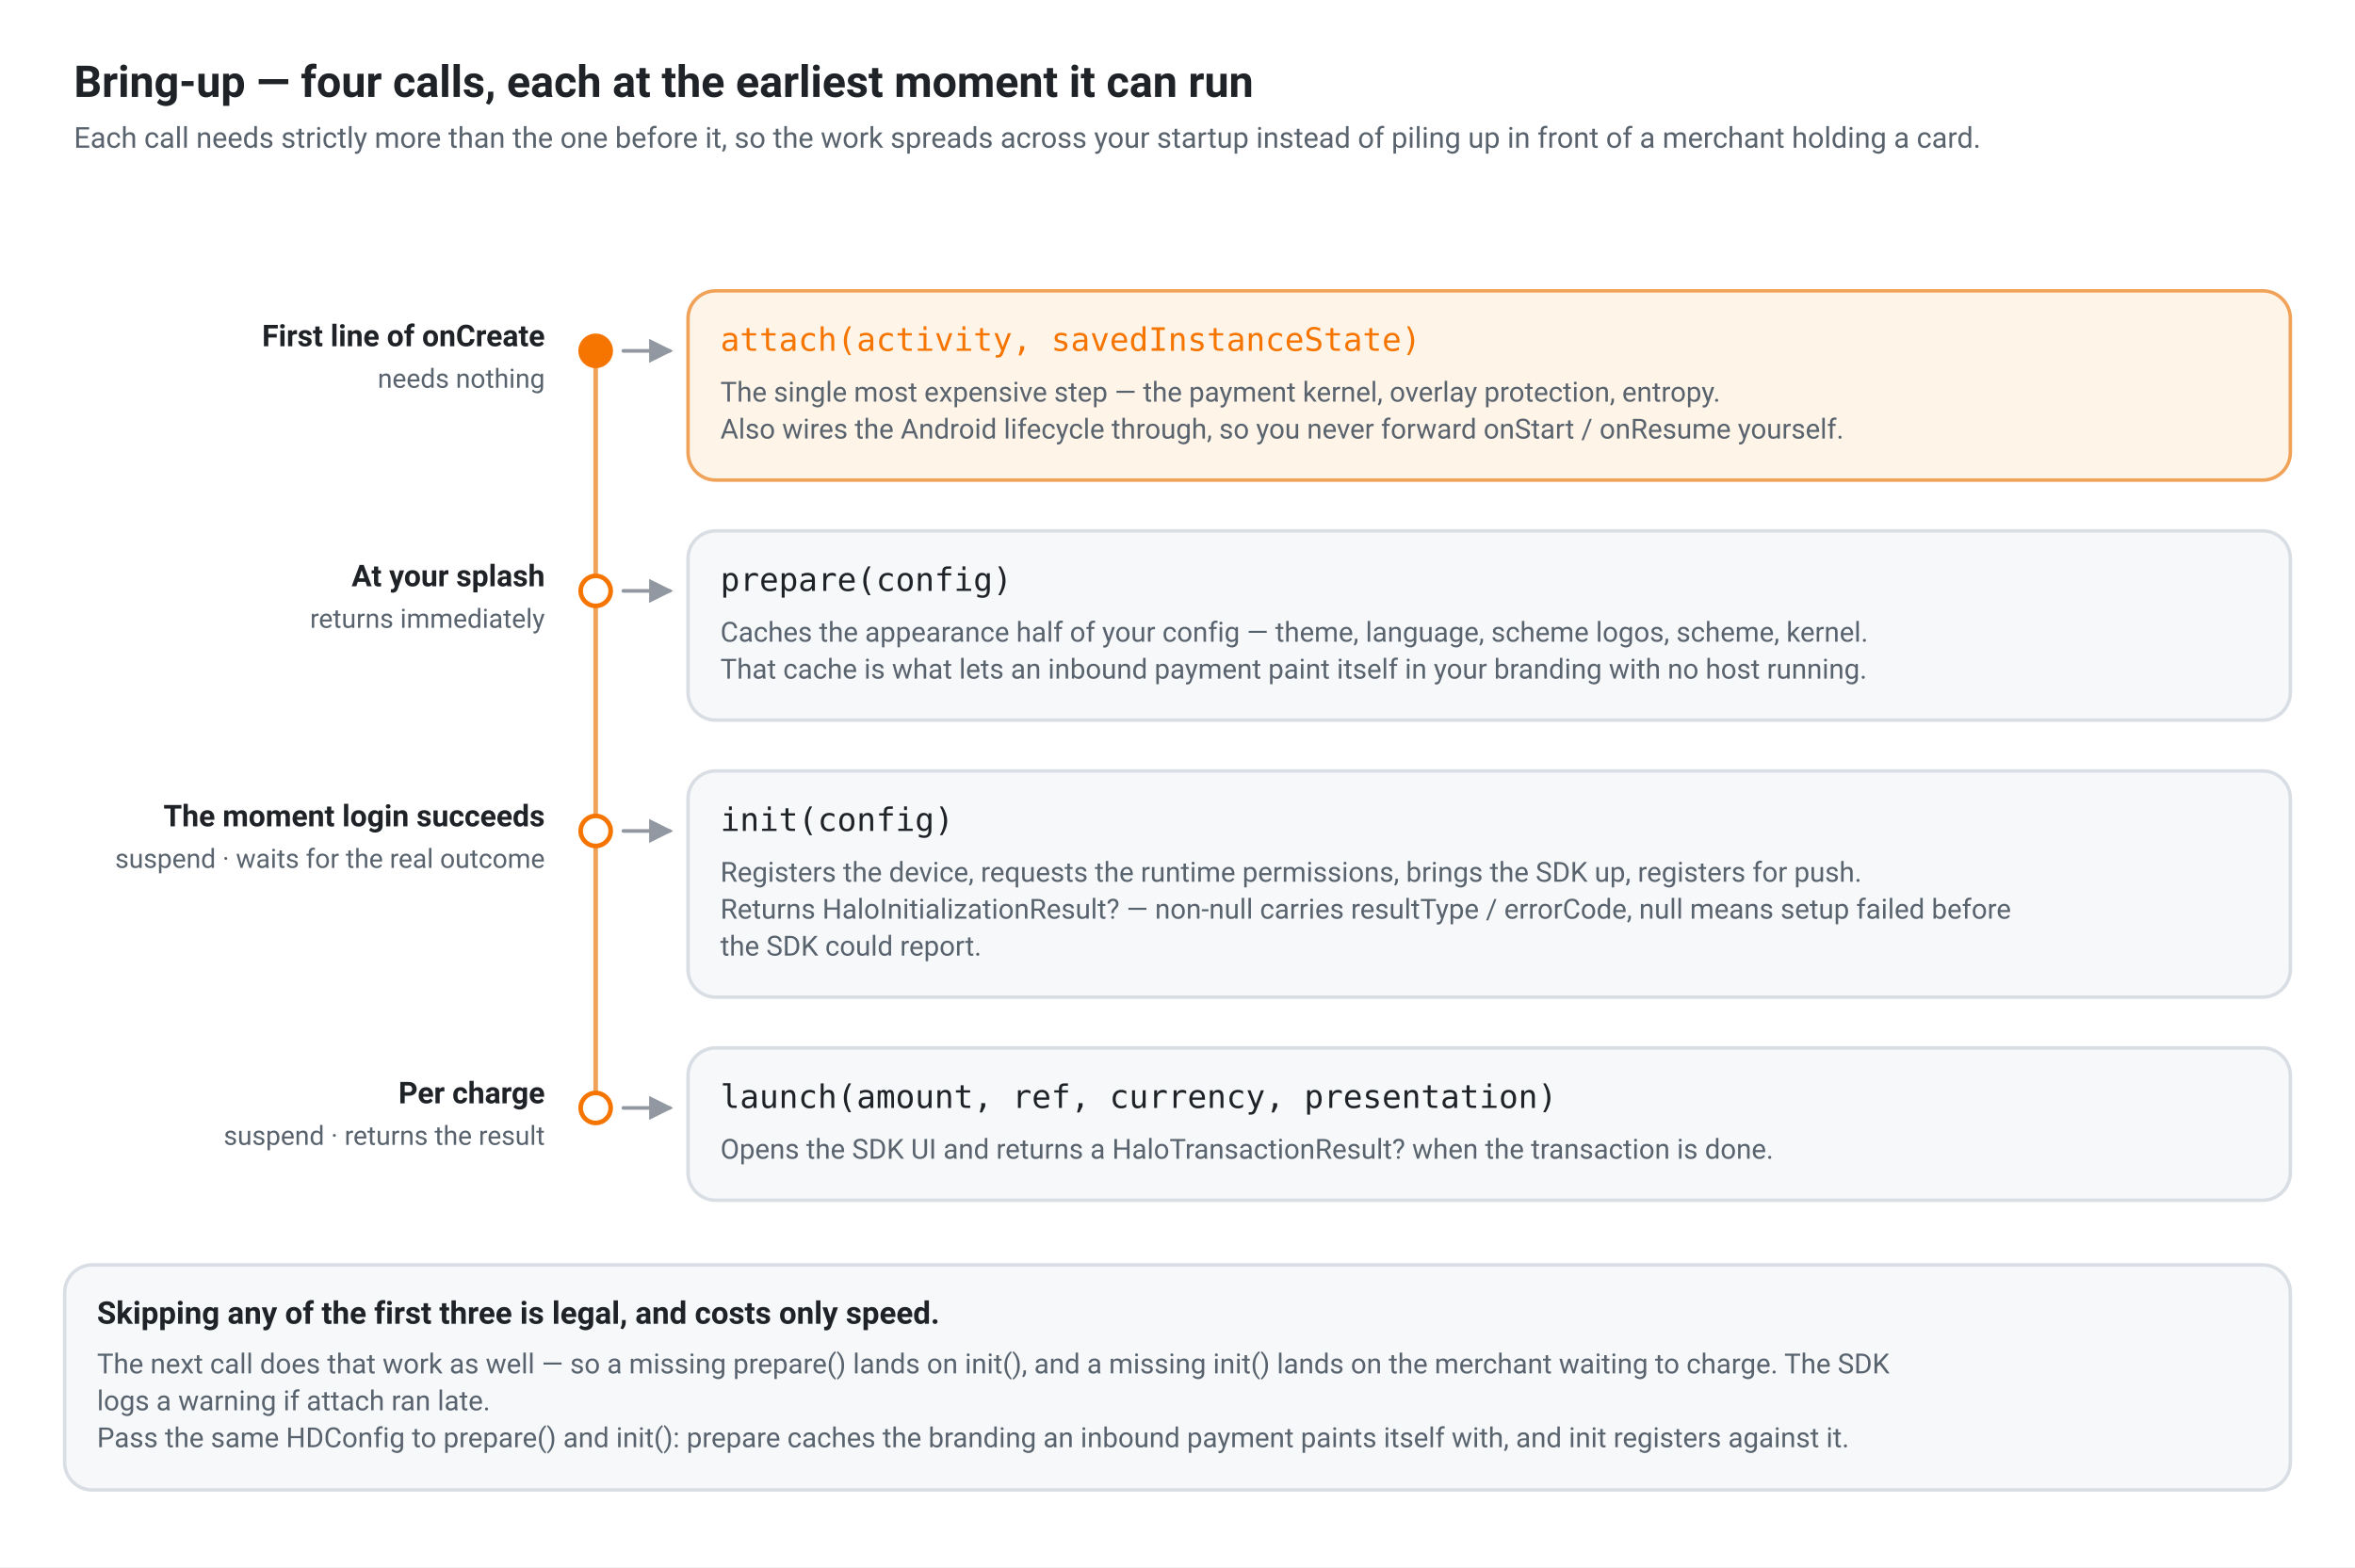
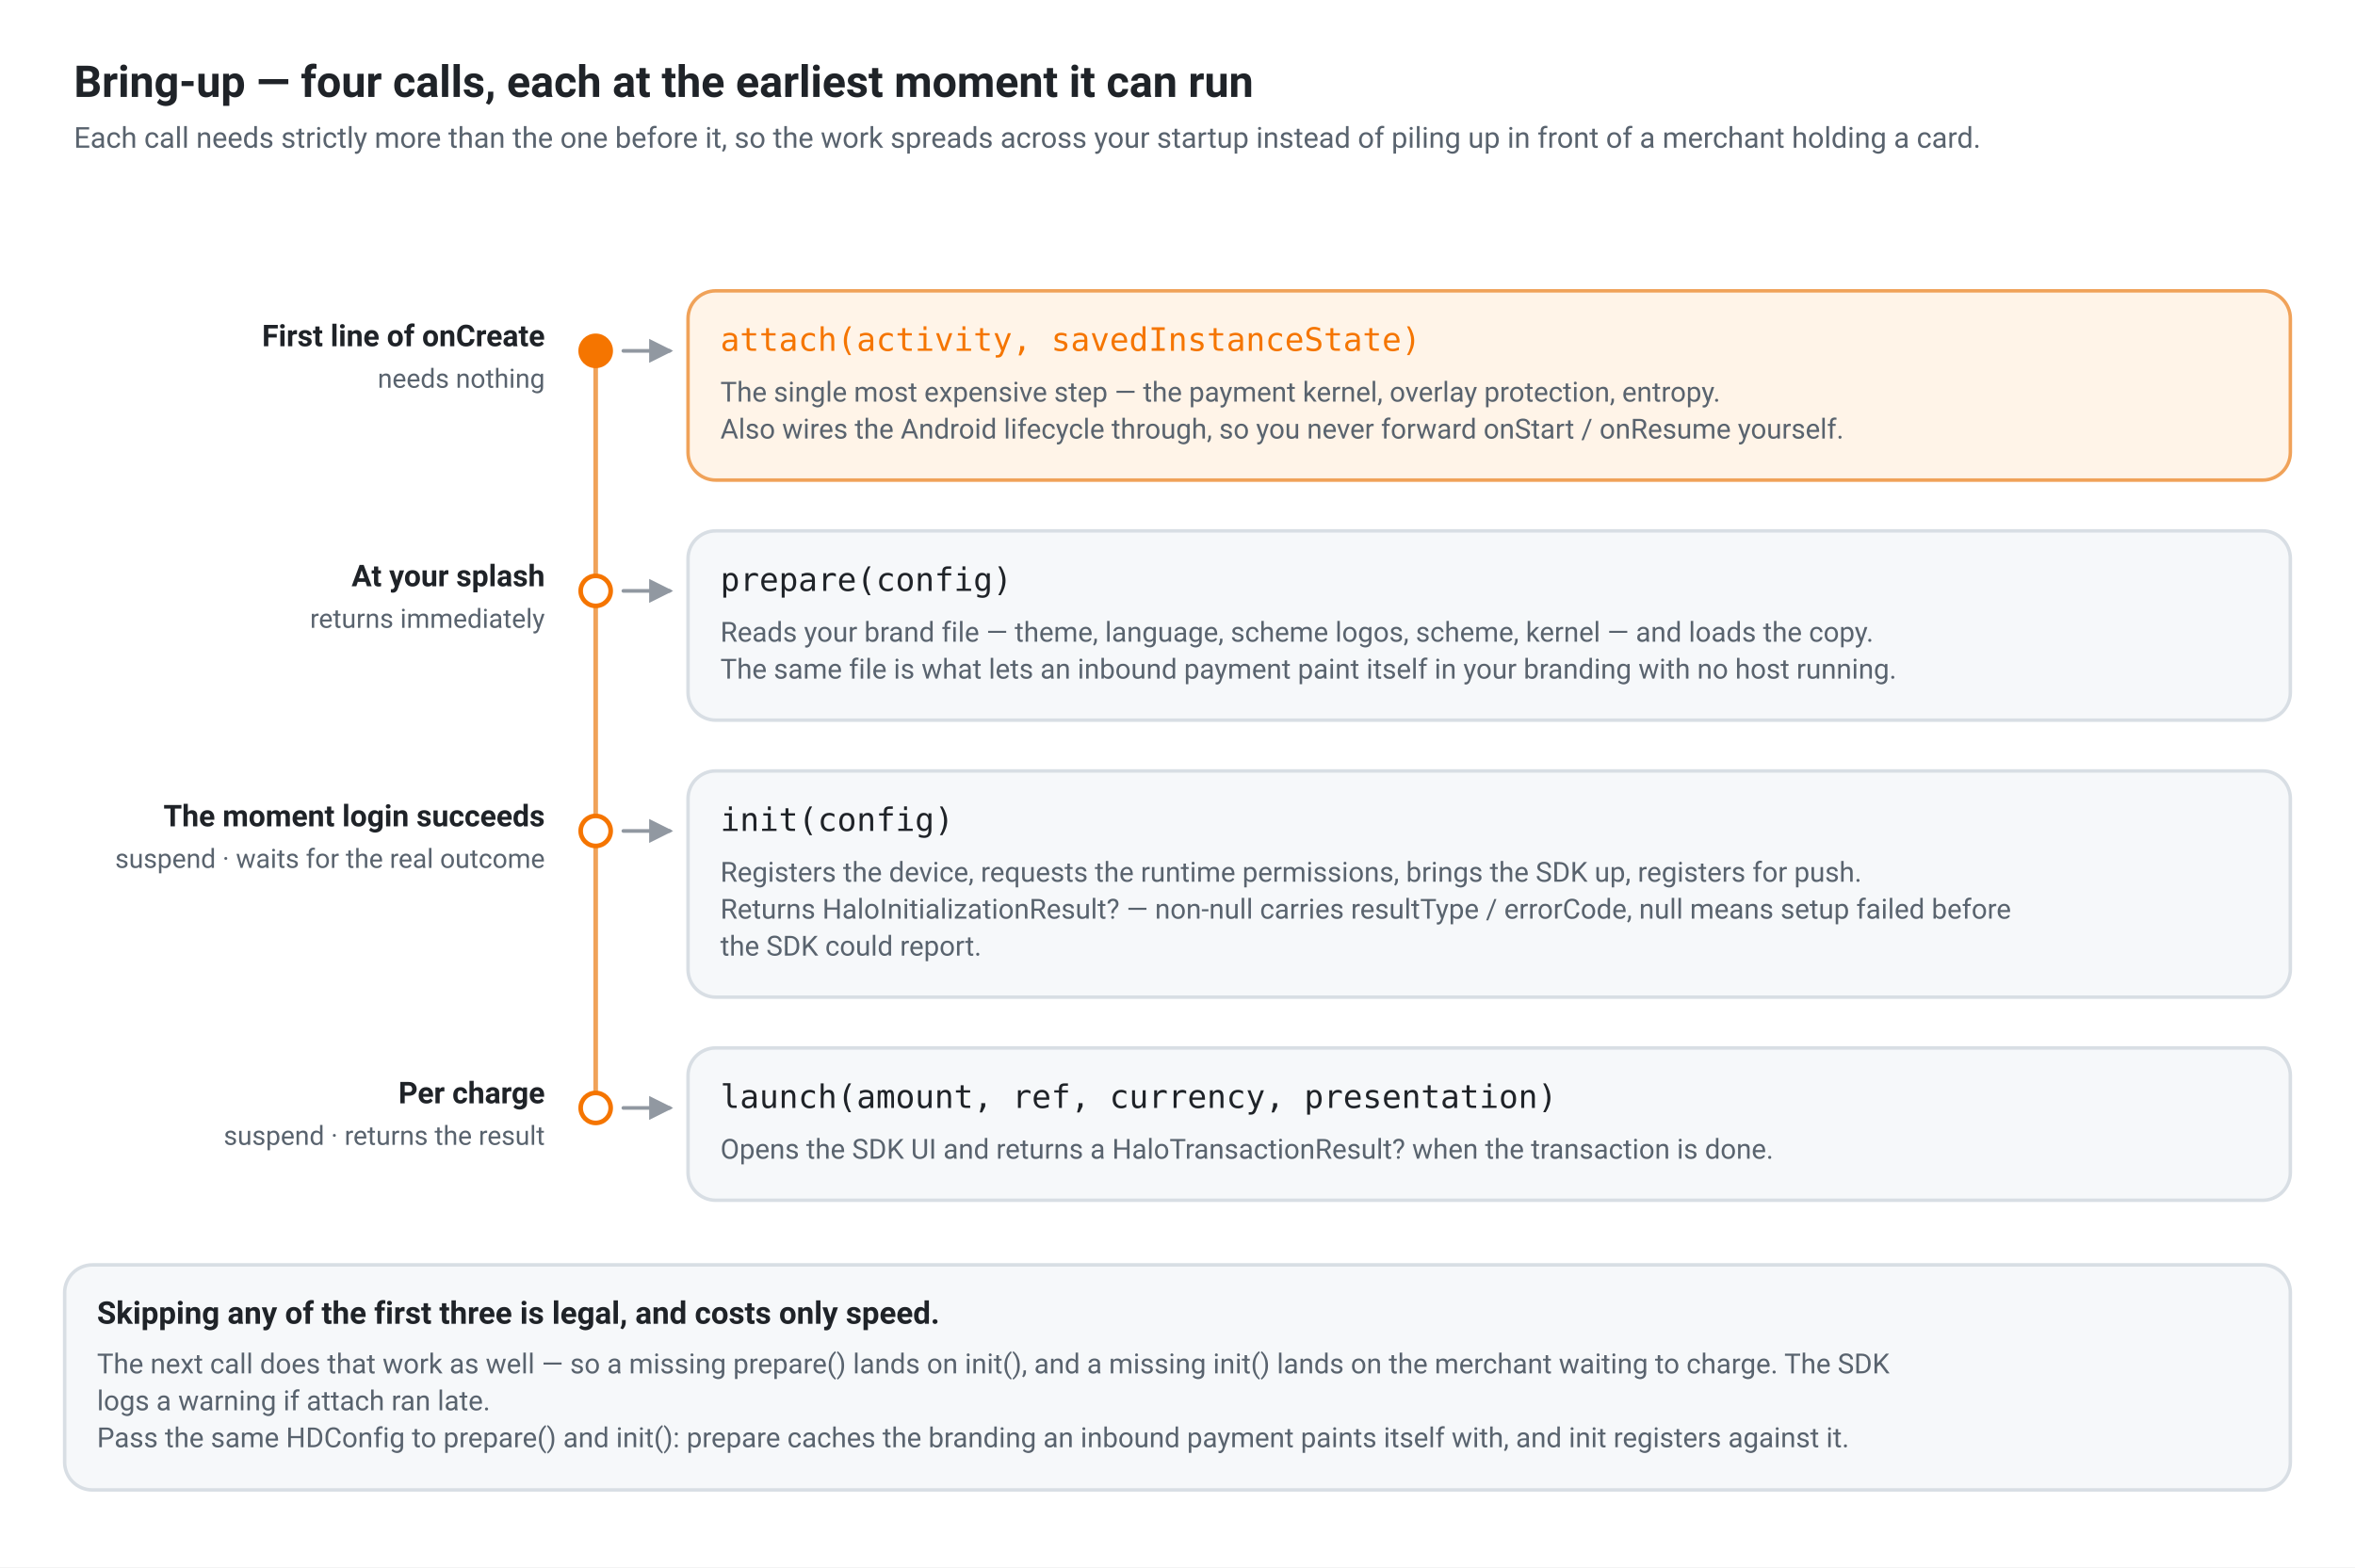
<svg xmlns="http://www.w3.org/2000/svg" viewBox="0 0 1020 679" width="1020" height="679" role="img">
  <defs>
    <marker id="ar" viewBox="0 0 10 10" refX="8.5" refY="5" markerWidth="6.5" markerHeight="6.5" orient="auto-start-reverse">
      <path d="M 0 0 L 10 5 L 0 10 z" fill="#9198a1" />
    </marker>
  </defs>
  <rect width="1020" height="679" fill="#ffffff" />
  <text x="32" y="42" font-family="-apple-system,BlinkMacSystemFont,'Segoe UI',Roboto,Helvetica,Arial,sans-serif" font-size="19" font-weight="600" fill="#1f2328" text-anchor="start">Bring-up — four calls, each at the earliest moment it can run</text>
  <text x="32" y="64" font-family="-apple-system,BlinkMacSystemFont,'Segoe UI',Roboto,Helvetica,Arial,sans-serif" font-size="12.5" font-weight="400" fill="#59636e" text-anchor="start">Each call needs strictly more than the one before it, so the work spreads across your startup instead of piling up in front of a merchant holding a card.</text>
  <rect x="298" y="126" width="694" height="82" rx="12" fill="#fff4e8" stroke="#f0a259" stroke-width="1.5" />
  <text x="312" y="152" font-family="ui-monospace,SFMono-Regular,'SF Mono',Menlo,Consolas,monospace" font-size="14" font-weight="400" fill="#f57500" text-anchor="start">attach(activity, savedInstanceState)</text>
  <text x="312" y="174" font-family="-apple-system,BlinkMacSystemFont,'Segoe UI',Roboto,Helvetica,Arial,sans-serif" font-size="12" font-weight="400" fill="#59636e" text-anchor="start">The single most expensive step — the payment kernel, overlay protection, entropy.</text>
  <text x="312" y="190" font-family="-apple-system,BlinkMacSystemFont,'Segoe UI',Roboto,Helvetica,Arial,sans-serif" font-size="12" font-weight="400" fill="#59636e" text-anchor="start">Also wires the Android lifecycle through, so you never forward onStart / onResume yourself.</text>
  <text x="236" y="150" font-family="-apple-system,BlinkMacSystemFont,'Segoe UI',Roboto,Helvetica,Arial,sans-serif" font-size="13" font-weight="600" fill="#1f2328" text-anchor="end">First line of onCreate</text>
  <text x="236" y="168" font-family="-apple-system,BlinkMacSystemFont,'Segoe UI',Roboto,Helvetica,Arial,sans-serif" font-size="11.5" font-weight="400" fill="#59636e" text-anchor="end">needs nothing</text>
  <path d="M 270 152 L 290 152" fill="none" stroke="#9198a1" stroke-width="1.6" stroke-linecap="round" stroke-linejoin="round" marker-end="url(#ar)" />
  <rect x="298" y="230" width="694" height="82" rx="12" fill="#f6f8fa" stroke="#d8dee4" stroke-width="1.5" />
  <text x="312" y="256" font-family="ui-monospace,SFMono-Regular,'SF Mono',Menlo,Consolas,monospace" font-size="14" font-weight="400" fill="#1f2328" text-anchor="start">prepare(config)</text>
-   <text x="312" y="278" font-family="-apple-system,BlinkMacSystemFont,'Segoe UI',Roboto,Helvetica,Arial,sans-serif" font-size="12" font-weight="400" fill="#59636e" text-anchor="start">Caches the appearance half of your config — theme, language, scheme logos, scheme, kernel.</text>
-   <text x="312" y="294" font-family="-apple-system,BlinkMacSystemFont,'Segoe UI',Roboto,Helvetica,Arial,sans-serif" font-size="12" font-weight="400" fill="#59636e" text-anchor="start">That cache is what lets an inbound payment paint itself in your branding with no host running.</text>
+   <text x="312" y="278" font-family="-apple-system,BlinkMacSystemFont,'Segoe UI',Roboto,Helvetica,Arial,sans-serif" font-size="12" font-weight="400" fill="#59636e" text-anchor="start">Reads your brand file — theme, language, scheme logos, scheme, kernel — and loads the copy.</text>
+   <text x="312" y="294" font-family="-apple-system,BlinkMacSystemFont,'Segoe UI',Roboto,Helvetica,Arial,sans-serif" font-size="12" font-weight="400" fill="#59636e" text-anchor="start">The same file is what lets an inbound payment paint itself in your branding with no host running.</text>
  <text x="236" y="254" font-family="-apple-system,BlinkMacSystemFont,'Segoe UI',Roboto,Helvetica,Arial,sans-serif" font-size="13" font-weight="600" fill="#1f2328" text-anchor="end">At your splash</text>
  <text x="236" y="272" font-family="-apple-system,BlinkMacSystemFont,'Segoe UI',Roboto,Helvetica,Arial,sans-serif" font-size="11.5" font-weight="400" fill="#59636e" text-anchor="end">returns immediately</text>
  <path d="M 270 256 L 290 256" fill="none" stroke="#9198a1" stroke-width="1.6" stroke-linecap="round" stroke-linejoin="round" marker-end="url(#ar)" />
  <rect x="298" y="334" width="694" height="98" rx="12" fill="#f6f8fa" stroke="#d8dee4" stroke-width="1.5" />
  <text x="312" y="360" font-family="ui-monospace,SFMono-Regular,'SF Mono',Menlo,Consolas,monospace" font-size="14" font-weight="400" fill="#1f2328" text-anchor="start">init(config)</text>
  <text x="312" y="382" font-family="-apple-system,BlinkMacSystemFont,'Segoe UI',Roboto,Helvetica,Arial,sans-serif" font-size="12" font-weight="400" fill="#59636e" text-anchor="start">Registers the device, requests the runtime permissions, brings the SDK up, registers for push.</text>
  <text x="312" y="398" font-family="-apple-system,BlinkMacSystemFont,'Segoe UI',Roboto,Helvetica,Arial,sans-serif" font-size="12" font-weight="400" fill="#59636e" text-anchor="start">Returns HaloInitializationResult? — non-null carries resultType / errorCode, null means setup failed before</text>
  <text x="312" y="414" font-family="-apple-system,BlinkMacSystemFont,'Segoe UI',Roboto,Helvetica,Arial,sans-serif" font-size="12" font-weight="400" fill="#59636e" text-anchor="start">the SDK could report.</text>
  <text x="236" y="358" font-family="-apple-system,BlinkMacSystemFont,'Segoe UI',Roboto,Helvetica,Arial,sans-serif" font-size="13" font-weight="600" fill="#1f2328" text-anchor="end">The moment login succeeds</text>
  <text x="236" y="376" font-family="-apple-system,BlinkMacSystemFont,'Segoe UI',Roboto,Helvetica,Arial,sans-serif" font-size="11.5" font-weight="400" fill="#59636e" text-anchor="end">suspend · waits for the real outcome</text>
  <path d="M 270 360 L 290 360" fill="none" stroke="#9198a1" stroke-width="1.6" stroke-linecap="round" stroke-linejoin="round" marker-end="url(#ar)" />
  <rect x="298" y="454" width="694" height="66" rx="12" fill="#f6f8fa" stroke="#d8dee4" stroke-width="1.5" />
  <text x="312" y="480" font-family="ui-monospace,SFMono-Regular,'SF Mono',Menlo,Consolas,monospace" font-size="14" font-weight="400" fill="#1f2328" text-anchor="start">launch(amount, ref, currency, presentation)</text>
  <text x="312" y="502" font-family="-apple-system,BlinkMacSystemFont,'Segoe UI',Roboto,Helvetica,Arial,sans-serif" font-size="12" font-weight="400" fill="#59636e" text-anchor="start">Opens the SDK UI and returns a HaloTransactionResult? when the transaction is done.</text>
  <text x="236" y="478" font-family="-apple-system,BlinkMacSystemFont,'Segoe UI',Roboto,Helvetica,Arial,sans-serif" font-size="13" font-weight="600" fill="#1f2328" text-anchor="end">Per charge</text>
  <text x="236" y="496" font-family="-apple-system,BlinkMacSystemFont,'Segoe UI',Roboto,Helvetica,Arial,sans-serif" font-size="11.5" font-weight="400" fill="#59636e" text-anchor="end">suspend · returns the result</text>
  <path d="M 270 480 L 290 480" fill="none" stroke="#9198a1" stroke-width="1.6" stroke-linecap="round" stroke-linejoin="round" marker-end="url(#ar)" />
  <path d="M 258 152 V 480" fill="none" stroke="#f0a259" stroke-width="2" stroke-linecap="round" stroke-linejoin="round" />
  <circle cx="258" cy="152" r="6.5" fill="#f57500" stroke="#f57500" stroke-width="2" />
  <circle cx="258" cy="256" r="6.5" fill="#ffffff" stroke="#f57500" stroke-width="2" />
  <circle cx="258" cy="360" r="6.5" fill="#ffffff" stroke="#f57500" stroke-width="2" />
  <circle cx="258" cy="480" r="6.5" fill="#ffffff" stroke="#f57500" stroke-width="2" />
  <rect x="28" y="548" width="964" height="97.5" rx="12" fill="#f6f8fa" stroke="#d8dee4" stroke-width="1.5" />
  <text x="42" y="573.5" font-family="-apple-system,BlinkMacSystemFont,'Segoe UI',Roboto,Helvetica,Arial,sans-serif" font-size="13.5" font-weight="600" fill="#1f2328" text-anchor="start">Skipping any of the first three is legal, and costs only speed.</text>
  <text x="42" y="595.0" font-family="-apple-system,BlinkMacSystemFont,'Segoe UI',Roboto,Helvetica,Arial,sans-serif" font-size="12" font-weight="400" fill="#59636e" text-anchor="start">The next call does that work as well — so a missing prepare() lands on init(), and a missing init() lands on the merchant waiting to charge. The SDK</text>
  <text x="42" y="611.0" font-family="-apple-system,BlinkMacSystemFont,'Segoe UI',Roboto,Helvetica,Arial,sans-serif" font-size="12" font-weight="400" fill="#59636e" text-anchor="start">logs a warning if attach ran late.</text>
  <text x="42" y="627.0" font-family="-apple-system,BlinkMacSystemFont,'Segoe UI',Roboto,Helvetica,Arial,sans-serif" font-size="12" font-weight="400" fill="#59636e" text-anchor="start">Pass the same HDConfig to prepare() and init(): prepare caches the branding an inbound payment paints itself with, and init registers against it.</text>
</svg>
